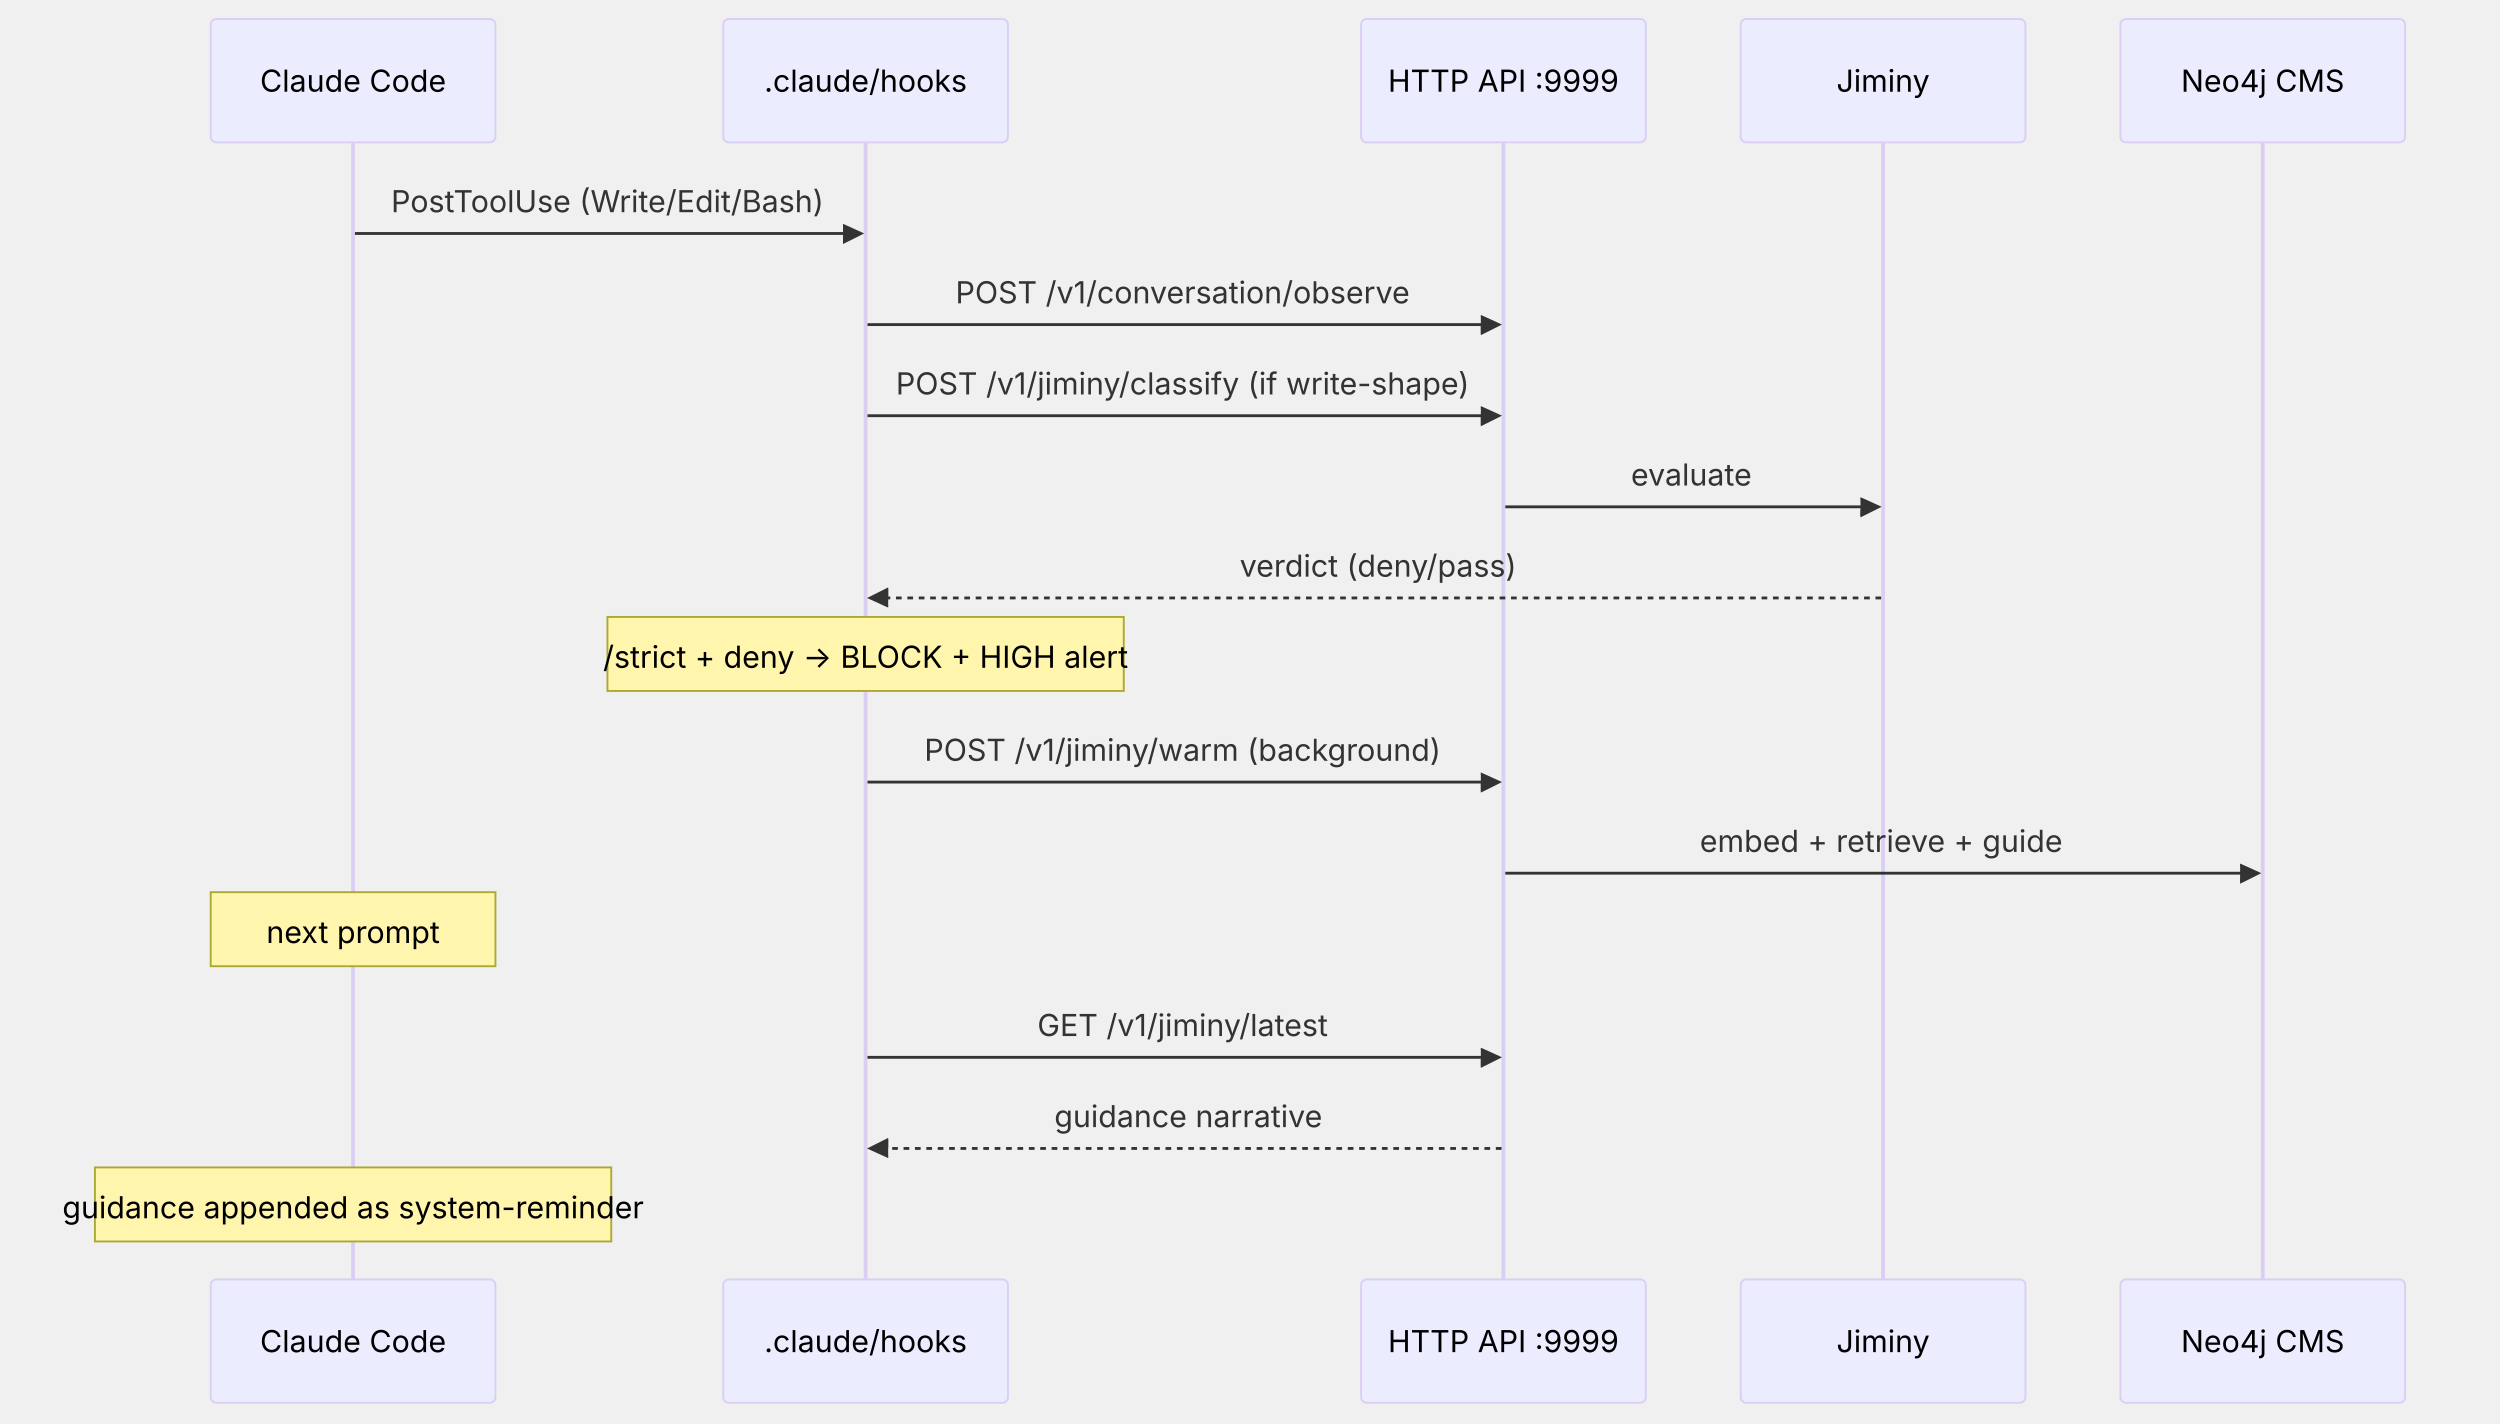
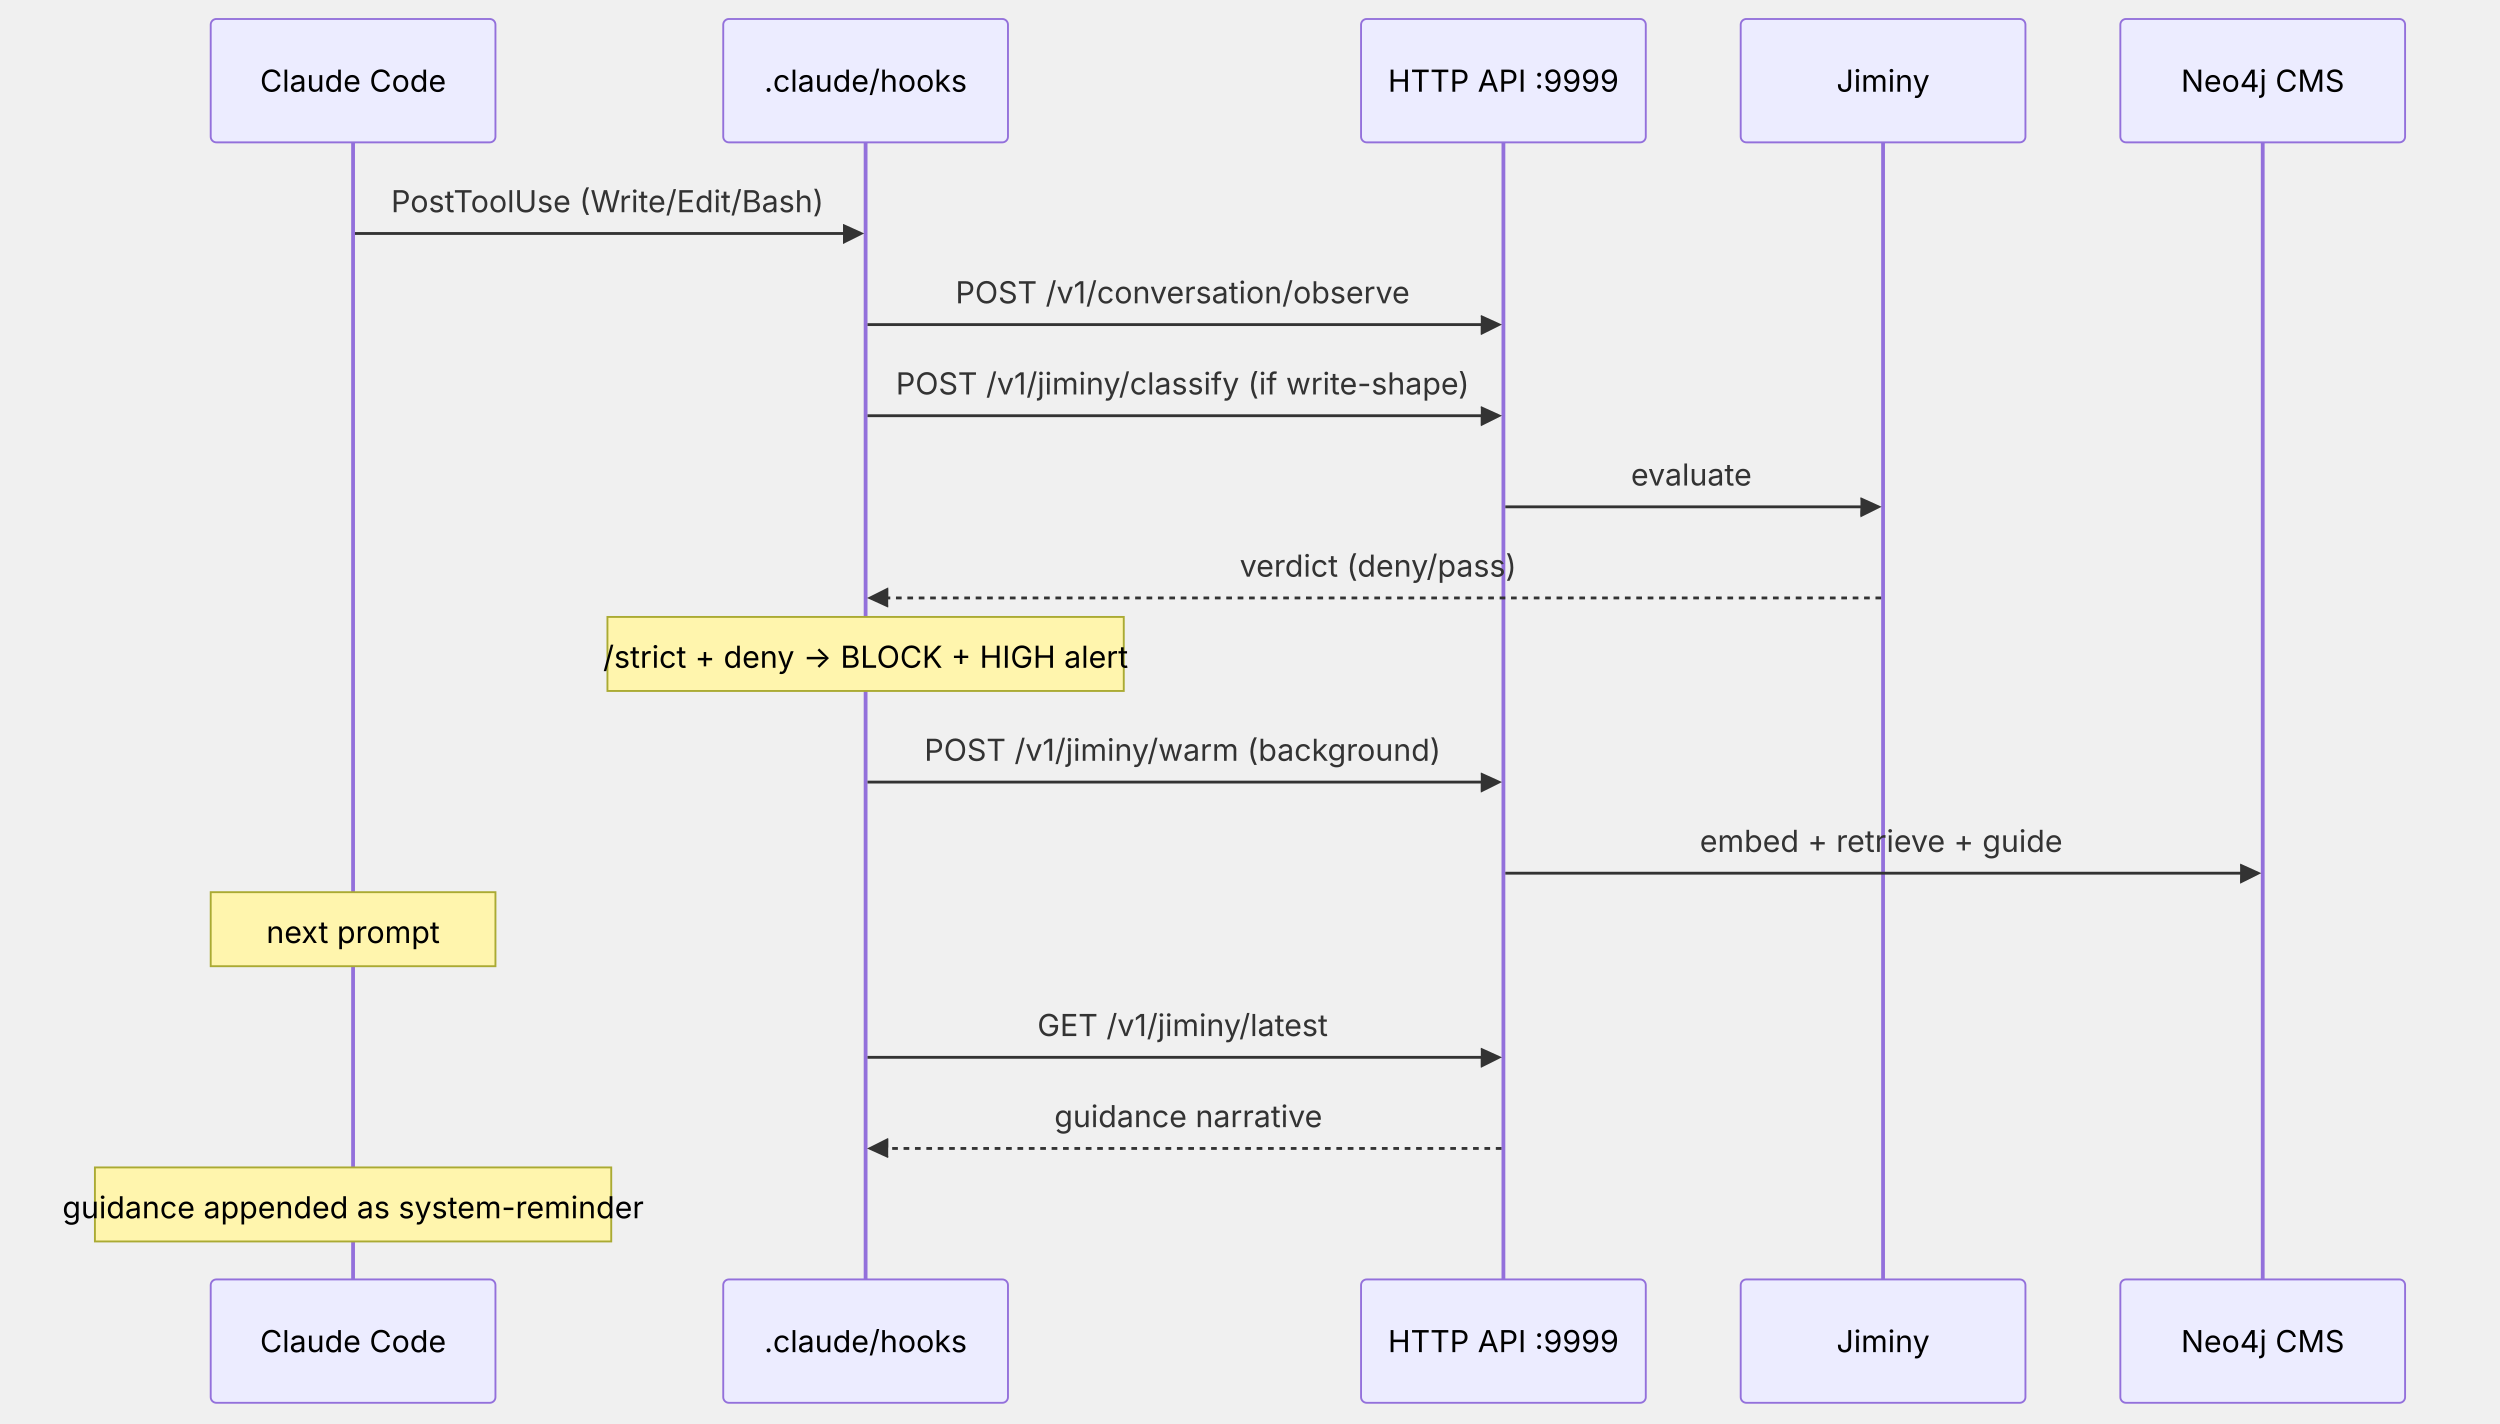
<svg xmlns="http://www.w3.org/2000/svg" id="mermaid-render-3" width="1317" height="750" viewBox="-111 -10 1317 750" role="graphics-document document" aria-roledescription="sequence">
  <g>
    <rect x="1006" y="664" fill="#eaeaea" stroke="#666" width="150" height="65" name="CMS" rx="3" ry="3" class="actor actor-bottom" />
    <text x="1081" y="696.5" dominant-baseline="central" alignment-baseline="central" class="actor actor-box" style="text-anchor: middle; font-size: 16px; font-weight: 400;">
      <tspan x="1081" dy="0">Neo4j CMS</tspan>
    </text>
  </g>
  <g>
    <rect x="806" y="664" fill="#eaeaea" stroke="#666" width="150" height="65" name="J" rx="3" ry="3" class="actor actor-bottom" />
    <text x="881" y="696.5" dominant-baseline="central" alignment-baseline="central" class="actor actor-box" style="text-anchor: middle; font-size: 16px; font-weight: 400;">
      <tspan x="881" dy="0">Jiminy</tspan>
    </text>
  </g>
  <g>
    <rect x="606" y="664" fill="#eaeaea" stroke="#666" width="150" height="65" name="API" rx="3" ry="3" class="actor actor-bottom" />
    <text x="681" y="696.5" dominant-baseline="central" alignment-baseline="central" class="actor actor-box" style="text-anchor: middle; font-size: 16px; font-weight: 400;">
      <tspan x="681" dy="0">HTTP API :9999</tspan>
    </text>
  </g>
  <g>
    <rect x="270" y="664" fill="#eaeaea" stroke="#666" width="150" height="65" name="Hook" rx="3" ry="3" class="actor actor-bottom" />
    <text x="345" y="696.5" dominant-baseline="central" alignment-baseline="central" class="actor actor-box" style="text-anchor: middle; font-size: 16px; font-weight: 400;">
      <tspan x="345" dy="0">.claude/hooks</tspan>
    </text>
  </g>
  <g>
    <rect x="0" y="664" fill="#eaeaea" stroke="#666" width="150" height="65" name="Agent" rx="3" ry="3" class="actor actor-bottom" />
    <text x="75" y="696.5" dominant-baseline="central" alignment-baseline="central" class="actor actor-box" style="text-anchor: middle; font-size: 16px; font-weight: 400;">
      <tspan x="75" dy="0">Claude Code</tspan>
    </text>
  </g>
  <g>
-     <line id="actor4" x1="1081" y1="65" x2="1081" y2="664" class="actor-line 200" stroke-width="0.5px" stroke="#999" name="CMS" />
-     <g id="root-4">
+     <line id="actor4" x1="1081" y1="65" x2="1081" y2="664" class="actor-line 200" stroke-width="0.5px" stroke="#999" name="CMS" data-et="life-line" data-id="CMS" />
+     <g id="root-4" data-et="participant" data-type="participant" data-id="CMS">
      <rect x="1006" y="0" fill="#eaeaea" stroke="#666" width="150" height="65" name="CMS" rx="3" ry="3" class="actor actor-top" />
      <text x="1081" y="32.5" dominant-baseline="central" alignment-baseline="central" class="actor actor-box" style="text-anchor: middle; font-size: 16px; font-weight: 400;">
        <tspan x="1081" dy="0">Neo4j CMS</tspan>
      </text>
    </g>
  </g>
  <g>
-     <line id="actor3" x1="881" y1="65" x2="881" y2="664" class="actor-line 200" stroke-width="0.5px" stroke="#999" name="J" />
-     <g id="root-3">
+     <line id="actor3" x1="881" y1="65" x2="881" y2="664" class="actor-line 200" stroke-width="0.5px" stroke="#999" name="J" data-et="life-line" data-id="J" />
+     <g id="root-3" data-et="participant" data-type="participant" data-id="J">
      <rect x="806" y="0" fill="#eaeaea" stroke="#666" width="150" height="65" name="J" rx="3" ry="3" class="actor actor-top" />
      <text x="881" y="32.5" dominant-baseline="central" alignment-baseline="central" class="actor actor-box" style="text-anchor: middle; font-size: 16px; font-weight: 400;">
        <tspan x="881" dy="0">Jiminy</tspan>
      </text>
    </g>
  </g>
  <g>
-     <line id="actor2" x1="681" y1="65" x2="681" y2="664" class="actor-line 200" stroke-width="0.5px" stroke="#999" name="API" />
-     <g id="root-2">
+     <line id="actor2" x1="681" y1="65" x2="681" y2="664" class="actor-line 200" stroke-width="0.5px" stroke="#999" name="API" data-et="life-line" data-id="API" />
+     <g id="root-2" data-et="participant" data-type="participant" data-id="API">
      <rect x="606" y="0" fill="#eaeaea" stroke="#666" width="150" height="65" name="API" rx="3" ry="3" class="actor actor-top" />
      <text x="681" y="32.5" dominant-baseline="central" alignment-baseline="central" class="actor actor-box" style="text-anchor: middle; font-size: 16px; font-weight: 400;">
        <tspan x="681" dy="0">HTTP API :9999</tspan>
      </text>
    </g>
  </g>
  <g>
-     <line id="actor1" x1="345" y1="65" x2="345" y2="664" class="actor-line 200" stroke-width="0.5px" stroke="#999" name="Hook" />
-     <g id="root-1">
+     <line id="actor1" x1="345" y1="65" x2="345" y2="664" class="actor-line 200" stroke-width="0.5px" stroke="#999" name="Hook" data-et="life-line" data-id="Hook" />
+     <g id="root-1" data-et="participant" data-type="participant" data-id="Hook">
      <rect x="270" y="0" fill="#eaeaea" stroke="#666" width="150" height="65" name="Hook" rx="3" ry="3" class="actor actor-top" />
      <text x="345" y="32.5" dominant-baseline="central" alignment-baseline="central" class="actor actor-box" style="text-anchor: middle; font-size: 16px; font-weight: 400;">
        <tspan x="345" dy="0">.claude/hooks</tspan>
      </text>
    </g>
  </g>
  <g>
-     <line id="actor0" x1="75" y1="65" x2="75" y2="664" class="actor-line 200" stroke-width="0.5px" stroke="#999" name="Agent" />
-     <g id="root-0">
+     <line id="actor0" x1="75" y1="65" x2="75" y2="664" class="actor-line 200" stroke-width="0.5px" stroke="#999" name="Agent" data-et="life-line" data-id="Agent" />
+     <g id="root-0" data-et="participant" data-type="participant" data-id="Agent">
      <rect x="0" y="0" fill="#eaeaea" stroke="#666" width="150" height="65" name="Agent" rx="3" ry="3" class="actor actor-top" />
      <text x="75" y="32.5" dominant-baseline="central" alignment-baseline="central" class="actor actor-box" style="text-anchor: middle; font-size: 16px; font-weight: 400;">
        <tspan x="75" dy="0">Claude Code</tspan>
      </text>
    </g>
  </g>
-   <style>#mermaid-render-3{font-family:-apple-system,"Inter","Segoe UI",Roboto,Helvetica,Arial,sans-serif;font-size:15px;fill:#333;}#mermaid-render-3 .error-icon{fill:#552222;}#mermaid-render-3 .error-text{fill:#552222;stroke:#552222;}#mermaid-render-3 .edge-thickness-normal{stroke-width:1px;}#mermaid-render-3 .edge-thickness-thick{stroke-width:3.5px;}#mermaid-render-3 .edge-pattern-solid{stroke-dasharray:0;}#mermaid-render-3 .edge-thickness-invisible{stroke-width:0;fill:none;}#mermaid-render-3 .edge-pattern-dashed{stroke-dasharray:3;}#mermaid-render-3 .edge-pattern-dotted{stroke-dasharray:2;}#mermaid-render-3 .marker{fill:#333333;stroke:#333333;}#mermaid-render-3 .marker.cross{stroke:#333333;}#mermaid-render-3 svg{font-family:-apple-system,"Inter","Segoe UI",Roboto,Helvetica,Arial,sans-serif;font-size:15px;}#mermaid-render-3 p{margin:0;}#mermaid-render-3 .actor{stroke:hsl(259.626, 59.777%, 87.902%);fill:#ECECFF;}#mermaid-render-3 text.actor&gt;tspan{fill:black;stroke:none;}#mermaid-render-3 .actor-line{stroke:hsl(259.626, 59.777%, 87.902%);}#mermaid-render-3 .messageLine0{stroke-width:1.5;stroke-dasharray:none;stroke:#333;}#mermaid-render-3 .messageLine1{stroke-width:1.5;stroke-dasharray:2,2;stroke:#333;}#mermaid-render-3 #arrowhead path{fill:#333;stroke:#333;}#mermaid-render-3 .sequenceNumber{fill:white;}#mermaid-render-3 #sequencenumber{fill:#333;}#mermaid-render-3 #crosshead path{fill:#333;stroke:#333;}#mermaid-render-3 .messageText{fill:#333;stroke:none;}#mermaid-render-3 .labelBox{stroke:hsl(259.626, 59.777%, 87.902%);fill:#ECECFF;}#mermaid-render-3 .labelText,#mermaid-render-3 .labelText&gt;tspan{fill:black;stroke:none;}#mermaid-render-3 .loopText,#mermaid-render-3 .loopText&gt;tspan{fill:black;stroke:none;}#mermaid-render-3 .loopLine{stroke-width:2px;stroke-dasharray:2,2;stroke:hsl(259.626, 59.777%, 87.902%);fill:hsl(259.626, 59.777%, 87.902%);}#mermaid-render-3 .note{stroke:#aaaa33;fill:#fff5ad;}#mermaid-render-3 .noteText,#mermaid-render-3 .noteText&gt;tspan{fill:black;stroke:none;}#mermaid-render-3 .activation0{fill:#f4f4f4;stroke:#666;}#mermaid-render-3 .activation1{fill:#f4f4f4;stroke:#666;}#mermaid-render-3 .activation2{fill:#f4f4f4;stroke:#666;}#mermaid-render-3 .actorPopupMenu{position:absolute;}#mermaid-render-3 .actorPopupMenuPanel{position:absolute;fill:#ECECFF;box-shadow:0px 8px 16px 0px rgba(0,0,0,0.2);filter:drop-shadow(3px 5px 2px rgb(0 0 0 / 0.4));}#mermaid-render-3 .actor-man line{stroke:hsl(259.626, 59.777%, 87.902%);fill:#ECECFF;}#mermaid-render-3 .actor-man circle,#mermaid-render-3 line{stroke:hsl(259.626, 59.777%, 87.902%);fill:#ECECFF;stroke-width:2px;}#mermaid-render-3 :root{--mermaid-font-family:"trebuchet ms",verdana,arial,sans-serif;}</style>
+   <style>#mermaid-render-3{font-family:-apple-system,"Inter","Segoe UI",Roboto,Helvetica,Arial,sans-serif;font-size:15px;fill:#333;}@keyframes edge-animation-frame{from{stroke-dashoffset:0;}}@keyframes dash{to{stroke-dashoffset:0;}}#mermaid-render-3 .edge-animation-slow{stroke-dasharray:9,5!important;stroke-dashoffset:900;animation:dash 50s linear infinite;stroke-linecap:round;}#mermaid-render-3 .edge-animation-fast{stroke-dasharray:9,5!important;stroke-dashoffset:900;animation:dash 20s linear infinite;stroke-linecap:round;}#mermaid-render-3 .error-icon{fill:#552222;}#mermaid-render-3 .error-text{fill:#552222;stroke:#552222;}#mermaid-render-3 .edge-thickness-normal{stroke-width:1px;}#mermaid-render-3 .edge-thickness-thick{stroke-width:3.5px;}#mermaid-render-3 .edge-pattern-solid{stroke-dasharray:0;}#mermaid-render-3 .edge-thickness-invisible{stroke-width:0;fill:none;}#mermaid-render-3 .edge-pattern-dashed{stroke-dasharray:3;}#mermaid-render-3 .edge-pattern-dotted{stroke-dasharray:2;}#mermaid-render-3 .marker{fill:#333333;stroke:#333333;}#mermaid-render-3 .marker.cross{stroke:#333333;}#mermaid-render-3 svg{font-family:-apple-system,"Inter","Segoe UI",Roboto,Helvetica,Arial,sans-serif;font-size:15px;}#mermaid-render-3 p{margin:0;}#mermaid-render-3 .actor{stroke:#9370DB;fill:#ECECFF;stroke-width:1;}#mermaid-render-3 rect.actor.outer-path[data-look="neo"]{filter:drop-shadow(1px 2px 2px rgba(185, 185, 185, 1));}#mermaid-render-3 rect.note[data-look="neo"]{stroke:#aaaa33;fill:#fff5ad;filter:drop-shadow(1px 2px 2px rgba(185, 185, 185, 1));}#mermaid-render-3 text.actor&gt;tspan{fill:black;stroke:none;}#mermaid-render-3 .actor-line{stroke:#9370DB;}#mermaid-render-3 .innerArc{stroke-width:1.5;stroke-dasharray:none;}#mermaid-render-3 .messageLine0{stroke-width:1.5;stroke-dasharray:none;stroke:#333;}#mermaid-render-3 .messageLine1{stroke-width:1.5;stroke-dasharray:2,2;stroke:#333;}#mermaid-render-3 [id$="-arrowhead"] path{fill:#333;stroke:#333;}#mermaid-render-3 .sequenceNumber{fill:white;}#mermaid-render-3 [id$="-sequencenumber"]{fill:#333;}#mermaid-render-3 [id$="-crosshead"] path{fill:#333;stroke:#333;}#mermaid-render-3 .messageText{fill:#333;stroke:none;}#mermaid-render-3 .labelBox{stroke:#9370DB;fill:#ECECFF;filter:none;}#mermaid-render-3 .labelText,#mermaid-render-3 .labelText&gt;tspan{fill:black;stroke:none;}#mermaid-render-3 .loopText,#mermaid-render-3 .loopText&gt;tspan{fill:black;stroke:none;}#mermaid-render-3 .sectionTitle,#mermaid-render-3 .sectionTitle&gt;tspan{fill:black;stroke:none;}#mermaid-render-3 .loopLine{stroke-width:2px;stroke-dasharray:2,2;stroke:#9370DB;fill:#9370DB;}#mermaid-render-3 .note{stroke:#aaaa33;fill:#fff5ad;}#mermaid-render-3 .noteText,#mermaid-render-3 .noteText&gt;tspan{fill:black;stroke:none;font-weight:normal;}#mermaid-render-3 .activation0{fill:#f4f4f4;stroke:#666;}#mermaid-render-3 .activation1{fill:#f4f4f4;stroke:#666;}#mermaid-render-3 .activation2{fill:#f4f4f4;stroke:#666;}#mermaid-render-3 .actorPopupMenu{position:absolute;}#mermaid-render-3 .actorPopupMenuPanel{position:absolute;fill:#ECECFF;box-shadow:0px 8px 16px 0px rgba(0,0,0,0.2);filter:drop-shadow(3px 5px 2px rgb(0 0 0 / 0.4));}#mermaid-render-3 .actor-man circle,#mermaid-render-3 line{fill:#ECECFF;stroke-width:2px;}#mermaid-render-3 g rect.rect{filter:drop-shadow(1px 2px 2px rgba(185, 185, 185, 1));stroke:#9370DB;}#mermaid-render-3 .node .neo-node{stroke:#9370DB;}#mermaid-render-3 [data-look="neo"].node rect,#mermaid-render-3 [data-look="neo"].cluster rect,#mermaid-render-3 [data-look="neo"].node polygon{stroke:#9370DB;filter:drop-shadow(1px 2px 2px rgba(185, 185, 185, 1));}#mermaid-render-3 [data-look="neo"].swimlane.cluster rect{filter:none;}#mermaid-render-3 [data-look="neo"].node path{stroke:#9370DB;stroke-width:1px;}#mermaid-render-3 [data-look="neo"].node .outer-path{filter:drop-shadow(1px 2px 2px rgba(185, 185, 185, 1));}#mermaid-render-3 [data-look="neo"].node .neo-line path{stroke:#9370DB;filter:none;}#mermaid-render-3 [data-look="neo"].node circle{stroke:#9370DB;filter:drop-shadow(1px 2px 2px rgba(185, 185, 185, 1));}#mermaid-render-3 [data-look="neo"].node circle .state-start{fill:#000000;}#mermaid-render-3 [data-look="neo"].icon-shape .icon{fill:#9370DB;filter:drop-shadow(1px 2px 2px rgba(185, 185, 185, 1));}#mermaid-render-3 [data-look="neo"].icon-shape .icon-neo path{stroke:#9370DB;filter:drop-shadow(1px 2px 2px rgba(185, 185, 185, 1));}#mermaid-render-3 :root{--mermaid-font-family:"trebuchet ms",verdana,arial,sans-serif;}</style>
  <g />
  <defs>
-     <symbol id="computer" width="24" height="24">
+     <symbol id="mermaid-render-3-computer" width="24" height="24">
      <path transform="scale(.5)" d="M2 2v13h20v-13h-20zm18 11h-16v-9h16v9zm-10.228 6l.466-1h3.524l.467 1h-4.457zm14.228 3h-24l2-6h2.104l-1.33 4h18.45l-1.297-4h2.073l2 6zm-5-10h-14v-7h14v7z" />
    </symbol>
  </defs>
  <defs>
-     <symbol id="database" fill-rule="evenodd" clip-rule="evenodd">
+     <symbol id="mermaid-render-3-database" fill-rule="evenodd" clip-rule="evenodd">
      <path transform="scale(.5)" d="M12.258.001l.256.004.255.005.253.008.251.01.249.012.247.015.246.016.242.019.241.02.239.023.236.024.233.027.231.028.229.031.225.032.223.034.22.036.217.038.214.04.211.041.208.043.205.045.201.046.198.048.194.05.191.051.187.053.183.054.18.056.175.057.172.059.168.06.163.061.16.063.155.064.15.066.074.033.073.033.071.034.07.034.069.035.068.035.067.035.066.035.064.036.064.036.062.036.06.036.06.037.058.037.058.037.055.038.055.038.053.038.052.038.051.039.05.039.048.039.047.039.045.04.044.04.043.04.041.04.04.041.039.041.037.041.036.041.034.041.033.042.032.042.03.042.029.042.027.042.026.043.024.043.023.043.021.043.02.043.018.044.017.043.015.044.013.044.012.044.011.045.009.044.007.045.006.045.004.045.002.045.001.045v17l-.001.045-.002.045-.004.045-.006.045-.007.045-.009.044-.011.045-.012.044-.013.044-.015.044-.017.043-.018.044-.02.043-.021.043-.023.043-.024.043-.026.043-.027.042-.029.042-.03.042-.032.042-.033.042-.034.041-.036.041-.037.041-.039.041-.04.041-.041.04-.043.04-.044.04-.045.04-.047.039-.048.039-.05.039-.051.039-.052.038-.053.038-.055.038-.055.038-.058.037-.058.037-.06.037-.06.036-.062.036-.064.036-.064.036-.066.035-.067.035-.068.035-.069.035-.07.034-.071.034-.073.033-.074.033-.15.066-.155.064-.16.063-.163.061-.168.06-.172.059-.175.057-.18.056-.183.054-.187.053-.191.051-.194.05-.198.048-.201.046-.205.045-.208.043-.211.041-.214.04-.217.038-.22.036-.223.034-.225.032-.229.031-.231.028-.233.027-.236.024-.239.023-.241.02-.242.019-.246.016-.247.015-.249.012-.251.01-.253.008-.255.005-.256.004-.258.001-.258-.001-.256-.004-.255-.005-.253-.008-.251-.01-.249-.012-.247-.015-.245-.016-.243-.019-.241-.02-.238-.023-.236-.024-.234-.027-.231-.028-.228-.031-.226-.032-.223-.034-.22-.036-.217-.038-.214-.04-.211-.041-.208-.043-.204-.045-.201-.046-.198-.048-.195-.05-.19-.051-.187-.053-.184-.054-.179-.056-.176-.057-.172-.059-.167-.06-.164-.061-.159-.063-.155-.064-.151-.066-.074-.033-.072-.033-.072-.034-.07-.034-.069-.035-.068-.035-.067-.035-.066-.035-.064-.036-.063-.036-.062-.036-.061-.036-.06-.037-.058-.037-.057-.037-.056-.038-.055-.038-.053-.038-.052-.038-.051-.039-.049-.039-.049-.039-.046-.039-.046-.04-.044-.04-.043-.04-.041-.04-.04-.041-.039-.041-.037-.041-.036-.041-.034-.041-.033-.042-.032-.042-.03-.042-.029-.042-.027-.042-.026-.043-.024-.043-.023-.043-.021-.043-.02-.043-.018-.044-.017-.043-.015-.044-.013-.044-.012-.044-.011-.045-.009-.044-.007-.045-.006-.045-.004-.045-.002-.045-.001-.045v-17l.001-.045.002-.045.004-.045.006-.045.007-.045.009-.044.011-.045.012-.044.013-.044.015-.044.017-.043.018-.044.02-.043.021-.043.023-.043.024-.043.026-.043.027-.042.029-.042.03-.042.032-.042.033-.042.034-.041.036-.041.037-.041.039-.041.04-.041.041-.04.043-.04.044-.04.046-.04.046-.039.049-.039.049-.039.051-.039.052-.038.053-.038.055-.038.056-.038.057-.037.058-.037.06-.037.061-.036.062-.036.063-.036.064-.036.066-.035.067-.035.068-.035.069-.035.07-.034.072-.034.072-.033.074-.033.151-.066.155-.064.159-.063.164-.061.167-.06.172-.059.176-.057.179-.056.184-.054.187-.053.19-.051.195-.05.198-.048.201-.046.204-.045.208-.043.211-.041.214-.04.217-.038.22-.036.223-.034.226-.032.228-.031.231-.028.234-.027.236-.024.238-.023.241-.02.243-.019.245-.016.247-.015.249-.012.251-.01.253-.008.255-.005.256-.004.258-.001.258.001zm-9.258 20.499v.01l.001.021.003.021.004.022.005.021.006.022.007.022.009.023.01.022.011.023.012.023.013.023.015.023.016.024.017.023.018.024.019.024.021.024.022.025.023.024.024.025.052.049.056.05.061.051.066.051.07.051.075.051.079.052.084.052.088.052.092.052.097.052.102.051.105.052.11.052.114.051.119.051.123.051.127.05.131.05.135.05.139.048.144.049.147.047.152.047.155.047.16.045.163.045.167.043.171.043.176.041.178.041.183.039.187.039.19.037.194.035.197.035.202.033.204.031.209.03.212.029.216.027.219.025.222.024.226.021.23.02.233.018.236.016.24.015.243.012.246.01.249.008.253.005.256.004.259.001.26-.001.257-.004.254-.005.25-.008.247-.011.244-.012.241-.014.237-.016.233-.018.231-.021.226-.021.224-.024.22-.026.216-.027.212-.028.21-.031.205-.031.202-.034.198-.034.194-.036.191-.037.187-.039.183-.04.179-.04.175-.042.172-.043.168-.044.163-.045.16-.046.155-.046.152-.047.148-.048.143-.049.139-.049.136-.05.131-.05.126-.05.123-.051.118-.052.114-.051.11-.052.106-.052.101-.052.096-.052.092-.052.088-.053.083-.051.079-.052.074-.052.07-.051.065-.051.06-.051.056-.05.051-.05.023-.024.023-.025.021-.024.02-.024.019-.024.018-.024.017-.024.015-.023.014-.024.013-.023.012-.023.01-.023.01-.022.008-.022.006-.022.006-.022.004-.022.004-.021.001-.021.001-.021v-4.127l-.077.055-.08.053-.083.054-.085.053-.087.052-.09.052-.093.051-.095.05-.097.05-.1.049-.102.049-.105.048-.106.047-.109.047-.111.046-.114.045-.115.045-.118.044-.12.043-.122.042-.124.042-.126.041-.128.04-.13.04-.132.038-.134.038-.135.037-.138.037-.139.035-.142.035-.143.034-.144.033-.147.032-.148.031-.15.03-.151.03-.153.029-.154.027-.156.027-.158.026-.159.025-.161.024-.162.023-.163.022-.165.021-.166.02-.167.019-.169.018-.169.017-.171.016-.173.015-.173.014-.175.013-.175.012-.177.011-.178.01-.179.008-.179.008-.181.006-.182.005-.182.004-.184.003-.184.002h-.37l-.184-.002-.184-.003-.182-.004-.182-.005-.181-.006-.179-.008-.179-.008-.178-.01-.176-.011-.176-.012-.175-.013-.173-.014-.172-.015-.171-.016-.17-.017-.169-.018-.167-.019-.166-.02-.165-.021-.163-.022-.162-.023-.161-.024-.159-.025-.157-.026-.156-.027-.155-.027-.153-.029-.151-.03-.15-.03-.148-.031-.146-.032-.145-.033-.143-.034-.141-.035-.14-.035-.137-.037-.136-.037-.134-.038-.132-.038-.13-.04-.128-.04-.126-.041-.124-.042-.122-.042-.12-.044-.117-.043-.116-.045-.113-.045-.112-.046-.109-.047-.106-.047-.105-.048-.102-.049-.1-.049-.097-.05-.095-.05-.093-.052-.09-.051-.087-.052-.085-.053-.083-.054-.08-.054-.077-.054v4.127zm0-5.654v.011l.001.021.003.021.004.021.005.022.006.022.007.022.009.022.01.022.011.023.012.023.013.023.015.024.016.023.017.024.018.024.019.024.021.024.022.024.023.025.024.024.052.05.056.05.061.05.066.051.07.051.075.052.079.051.084.052.088.052.092.052.097.052.102.052.105.052.11.051.114.051.119.052.123.05.127.051.131.05.135.049.139.049.144.048.147.048.152.047.155.046.16.045.163.045.167.044.171.042.176.042.178.04.183.04.187.038.19.037.194.036.197.034.202.033.204.032.209.03.212.028.216.027.219.025.222.024.226.022.23.02.233.018.236.016.24.014.243.012.246.01.249.008.253.006.256.003.259.001.26-.001.257-.003.254-.006.25-.008.247-.01.244-.012.241-.015.237-.016.233-.018.231-.02.226-.022.224-.024.22-.025.216-.027.212-.029.21-.03.205-.032.202-.033.198-.035.194-.036.191-.037.187-.039.183-.039.179-.041.175-.042.172-.043.168-.044.163-.045.16-.045.155-.047.152-.047.148-.048.143-.048.139-.05.136-.049.131-.05.126-.051.123-.051.118-.051.114-.052.11-.052.106-.052.101-.052.096-.052.092-.052.088-.052.083-.052.079-.052.074-.051.07-.052.065-.051.06-.05.056-.051.051-.049.023-.025.023-.024.021-.025.02-.024.019-.024.018-.024.017-.024.015-.023.014-.023.013-.024.012-.022.01-.023.01-.023.008-.022.006-.022.006-.022.004-.021.004-.022.001-.021.001-.021v-4.139l-.077.054-.08.054-.083.054-.085.052-.087.053-.09.051-.093.051-.095.051-.097.05-.1.049-.102.049-.105.048-.106.047-.109.047-.111.046-.114.045-.115.044-.118.044-.12.044-.122.042-.124.042-.126.041-.128.04-.13.039-.132.039-.134.038-.135.037-.138.036-.139.036-.142.035-.143.033-.144.033-.147.033-.148.031-.15.03-.151.03-.153.028-.154.028-.156.027-.158.026-.159.025-.161.024-.162.023-.163.022-.165.021-.166.02-.167.019-.169.018-.169.017-.171.016-.173.015-.173.014-.175.013-.175.012-.177.011-.178.009-.179.009-.179.007-.181.007-.182.005-.182.004-.184.003-.184.002h-.37l-.184-.002-.184-.003-.182-.004-.182-.005-.181-.007-.179-.007-.179-.009-.178-.009-.176-.011-.176-.012-.175-.013-.173-.014-.172-.015-.171-.016-.17-.017-.169-.018-.167-.019-.166-.02-.165-.021-.163-.022-.162-.023-.161-.024-.159-.025-.157-.026-.156-.027-.155-.028-.153-.028-.151-.03-.15-.03-.148-.031-.146-.033-.145-.033-.143-.033-.141-.035-.14-.036-.137-.036-.136-.037-.134-.038-.132-.039-.13-.039-.128-.04-.126-.041-.124-.042-.122-.043-.12-.043-.117-.044-.116-.044-.113-.046-.112-.046-.109-.046-.106-.047-.105-.048-.102-.049-.1-.049-.097-.05-.095-.051-.093-.051-.09-.051-.087-.053-.085-.052-.083-.054-.08-.054-.077-.054v4.139zm0-5.666v.011l.001.02.003.022.004.021.005.022.006.021.007.022.009.023.01.022.011.023.012.023.013.023.015.023.016.024.017.024.018.023.019.024.021.025.022.024.023.024.024.025.052.05.056.05.061.05.066.051.07.051.075.052.079.051.084.052.088.052.092.052.097.052.102.052.105.051.11.052.114.051.119.051.123.051.127.05.131.05.135.05.139.049.144.048.147.048.152.047.155.046.16.045.163.045.167.043.171.043.176.042.178.04.183.04.187.038.19.037.194.036.197.034.202.033.204.032.209.03.212.028.216.027.219.025.222.024.226.021.23.02.233.018.236.017.24.014.243.012.246.01.249.008.253.006.256.003.259.001.26-.001.257-.003.254-.006.25-.008.247-.01.244-.013.241-.014.237-.016.233-.018.231-.02.226-.022.224-.024.22-.025.216-.027.212-.029.21-.03.205-.032.202-.033.198-.035.194-.036.191-.037.187-.039.183-.039.179-.041.175-.042.172-.043.168-.044.163-.045.16-.045.155-.047.152-.047.148-.048.143-.049.139-.049.136-.049.131-.051.126-.05.123-.051.118-.052.114-.051.11-.052.106-.052.101-.052.096-.052.092-.052.088-.052.083-.052.079-.052.074-.052.07-.051.065-.051.06-.051.056-.05.051-.049.023-.025.023-.025.021-.024.02-.024.019-.024.018-.024.017-.024.015-.023.014-.024.013-.023.012-.023.01-.022.01-.023.008-.022.006-.022.006-.022.004-.022.004-.021.001-.021.001-.021v-4.153l-.077.054-.08.054-.083.053-.085.053-.087.053-.09.051-.093.051-.095.051-.097.05-.1.049-.102.048-.105.048-.106.048-.109.046-.111.046-.114.046-.115.044-.118.044-.12.043-.122.043-.124.042-.126.041-.128.04-.13.039-.132.039-.134.038-.135.037-.138.036-.139.036-.142.034-.143.034-.144.033-.147.032-.148.032-.15.03-.151.03-.153.028-.154.028-.156.027-.158.026-.159.024-.161.024-.162.023-.163.023-.165.021-.166.02-.167.019-.169.018-.169.017-.171.016-.173.015-.173.014-.175.013-.175.012-.177.01-.178.01-.179.009-.179.007-.181.006-.182.006-.182.004-.184.003-.184.001-.185.001-.185-.001-.184-.001-.184-.003-.182-.004-.182-.006-.181-.006-.179-.007-.179-.009-.178-.01-.176-.01-.176-.012-.175-.013-.173-.014-.172-.015-.171-.016-.17-.017-.169-.018-.167-.019-.166-.02-.165-.021-.163-.023-.162-.023-.161-.024-.159-.024-.157-.026-.156-.027-.155-.028-.153-.028-.151-.03-.15-.03-.148-.032-.146-.032-.145-.033-.143-.034-.141-.034-.14-.036-.137-.036-.136-.037-.134-.038-.132-.039-.13-.039-.128-.041-.126-.041-.124-.041-.122-.043-.12-.043-.117-.044-.116-.044-.113-.046-.112-.046-.109-.046-.106-.048-.105-.048-.102-.048-.1-.05-.097-.049-.095-.051-.093-.051-.09-.052-.087-.052-.085-.053-.083-.053-.08-.054-.077-.054v4.153zm8.74-8.179l-.257.004-.254.005-.25.008-.247.011-.244.012-.241.014-.237.016-.233.018-.231.021-.226.022-.224.023-.22.026-.216.027-.212.028-.21.031-.205.032-.202.033-.198.034-.194.036-.191.038-.187.038-.183.04-.179.041-.175.042-.172.043-.168.043-.163.045-.16.046-.155.046-.152.048-.148.048-.143.048-.139.049-.136.05-.131.05-.126.051-.123.051-.118.051-.114.052-.11.052-.106.052-.101.052-.096.052-.092.052-.088.052-.083.052-.079.052-.074.051-.07.052-.065.051-.06.05-.056.05-.051.05-.023.025-.023.024-.021.024-.02.025-.019.024-.018.024-.017.023-.015.024-.014.023-.013.023-.012.023-.01.023-.01.022-.008.022-.006.023-.006.021-.004.022-.004.021-.001.021-.001.021.001.021.001.021.004.021.004.022.006.021.006.023.008.022.01.022.01.023.012.023.013.023.014.023.015.024.017.023.018.024.019.024.02.025.021.024.023.024.023.025.051.05.056.05.06.05.065.051.07.052.074.051.079.052.083.052.088.052.092.052.096.052.101.052.106.052.11.052.114.052.118.051.123.051.126.051.131.05.136.05.139.049.143.048.148.048.152.048.155.046.16.046.163.045.168.043.172.043.175.042.179.041.183.04.187.038.191.038.194.036.198.034.202.033.205.032.21.031.212.028.216.027.22.026.224.023.226.022.231.021.233.018.237.016.241.014.244.012.247.011.25.008.254.005.257.004.26.001.26-.001.257-.004.254-.005.25-.008.247-.011.244-.012.241-.014.237-.016.233-.018.231-.021.226-.022.224-.023.22-.026.216-.027.212-.028.21-.031.205-.032.202-.033.198-.034.194-.036.191-.038.187-.038.183-.04.179-.041.175-.042.172-.043.168-.043.163-.045.16-.046.155-.046.152-.048.148-.048.143-.048.139-.049.136-.05.131-.05.126-.051.123-.051.118-.051.114-.052.11-.052.106-.052.101-.052.096-.052.092-.052.088-.052.083-.052.079-.052.074-.051.07-.052.065-.051.06-.05.056-.05.051-.05.023-.025.023-.024.021-.024.02-.025.019-.024.018-.024.017-.023.015-.024.014-.023.013-.023.012-.023.01-.023.01-.022.008-.022.006-.023.006-.021.004-.022.004-.021.001-.021.001-.021-.001-.021-.001-.021-.004-.021-.004-.022-.006-.021-.006-.023-.008-.022-.01-.022-.01-.023-.012-.023-.013-.023-.014-.023-.015-.024-.017-.023-.018-.024-.019-.024-.02-.025-.021-.024-.023-.024-.023-.025-.051-.05-.056-.05-.06-.05-.065-.051-.07-.052-.074-.051-.079-.052-.083-.052-.088-.052-.092-.052-.096-.052-.101-.052-.106-.052-.11-.052-.114-.052-.118-.051-.123-.051-.126-.051-.131-.05-.136-.05-.139-.049-.143-.048-.148-.048-.152-.048-.155-.046-.16-.046-.163-.045-.168-.043-.172-.043-.175-.042-.179-.041-.183-.04-.187-.038-.191-.038-.194-.036-.198-.034-.202-.033-.205-.032-.21-.031-.212-.028-.216-.027-.22-.026-.224-.023-.226-.022-.231-.021-.233-.018-.237-.016-.241-.014-.244-.012-.247-.011-.25-.008-.254-.005-.257-.004-.26-.001-.26.001z" />
    </symbol>
  </defs>
  <defs>
-     <symbol id="clock" width="24" height="24">
+     <symbol id="mermaid-render-3-clock" width="24" height="24">
      <path transform="scale(.5)" d="M12 2c5.514 0 10 4.486 10 10s-4.486 10-10 10-10-4.486-10-10 4.486-10 10-10zm0-2c-6.627 0-12 5.373-12 12s5.373 12 12 12 12-5.373 12-12-5.373-12-12-12zm5.848 12.459c.202.038.202.333.001.372-1.907.361-6.045 1.111-6.547 1.111-.719 0-1.301-.582-1.301-1.301 0-.512.77-5.447 1.125-7.445.034-.192.312-.181.343.014l.985 6.238 5.394 1.011z" />
    </symbol>
  </defs>
  <defs>
-     <marker id="arrowhead" refX="7.9" refY="5" markerUnits="userSpaceOnUse" markerWidth="12" markerHeight="12" orient="auto-start-reverse">
+     <marker id="mermaid-render-3-arrowhead" refX="7.9" refY="5" markerUnits="userSpaceOnUse" markerWidth="12" markerHeight="12" orient="auto-start-reverse">
      <path d="M -1 0 L 10 5 L 0 10 z" />
    </marker>
  </defs>
  <defs>
-     <marker id="crosshead" markerWidth="15" markerHeight="8" orient="auto" refX="4" refY="4.5">
+     <marker id="mermaid-render-3-crosshead" markerWidth="15" markerHeight="8" orient="auto" refX="4" refY="4.5">
      <path fill="none" stroke="#000000" stroke-width="1pt" d="M 1,2 L 6,7 M 6,2 L 1,7" style="stroke-dasharray: 0, 0;" />
    </marker>
  </defs>
  <defs>
-     <marker id="filled-head" refX="15.5" refY="7" markerWidth="20" markerHeight="28" orient="auto">
+     <marker id="mermaid-render-3-filled-head" refX="15.5" refY="7" markerWidth="20" markerHeight="28" orient="auto">
      <path d="M 18,7 L9,13 L14,7 L9,1 Z" />
    </marker>
  </defs>
  <defs>
-     <marker id="sequencenumber" refX="15" refY="15" markerWidth="60" markerHeight="40" orient="auto">
+     <marker id="mermaid-render-3-sequencenumber" refX="15" refY="15" markerWidth="60" markerHeight="40" orient="auto">
      <circle cx="15" cy="15" r="6" />
    </marker>
  </defs>
-   <g>
+   <defs>
+     <marker id="mermaid-render-3-solidTopArrowHead" refX="7.9" refY="7.25" markerUnits="userSpaceOnUse" markerWidth="12" markerHeight="12" orient="auto-start-reverse">
+       <path d="M 0 0 L 10 8 L 0 8 z" />
+     </marker>
+   </defs>
+   <defs>
+     <marker id="mermaid-render-3-solidBottomArrowHead" refX="7.9" refY="0.75" markerUnits="userSpaceOnUse" markerWidth="12" markerHeight="12" orient="auto-start-reverse">
+       <path d="M 0 0 L 10 0 L 0 8 z" />
+     </marker>
+   </defs>
+   <defs>
+     <marker id="mermaid-render-3-stickTopArrowHead" refX="7.5" refY="7" markerUnits="userSpaceOnUse" markerWidth="12" markerHeight="12" orient="auto-start-reverse">
+       <path d="M 0 0 L 7 7" stroke="black" stroke-width="1.5" fill="none" />
+     </marker>
+   </defs>
+   <defs>
+     <marker id="mermaid-render-3-stickBottomArrowHead" refX="7.5" refY="0" markerUnits="userSpaceOnUse" markerWidth="12" markerHeight="12" orient="auto-start-reverse">
+       <path d="M 0 7 L 7 0" stroke="black" stroke-width="1.5" fill="none" />
+     </marker>
+   </defs>
+   <g data-et="note" data-id="i5">
    <rect x="209" y="315" fill="#EDF2AE" stroke="#666" width="272" height="39" class="note" />
    <text x="345" y="320" text-anchor="middle" dominant-baseline="middle" alignment-baseline="middle" class="noteText" dy="1em" style="font-size: 16px; font-weight: 400;">
      <tspan x="345">/strict + deny → BLOCK + HIGH alert</tspan>
    </text>
  </g>
-   <g>
+   <g data-et="note" data-id="i8">
    <rect x="0" y="460" fill="#EDF2AE" stroke="#666" width="150" height="39" class="note" />
    <text x="75" y="465" text-anchor="middle" dominant-baseline="middle" alignment-baseline="middle" class="noteText" dy="1em" style="font-size: 16px; font-weight: 400;">
      <tspan x="75">next prompt</tspan>
    </text>
  </g>
-   <g>
+   <g data-et="note" data-id="i11">
    <rect x="-61" y="605" fill="#EDF2AE" stroke="#666" width="272" height="39" class="note" />
    <text x="75" y="610" text-anchor="middle" dominant-baseline="middle" alignment-baseline="middle" class="noteText" dy="1em" style="font-size: 16px; font-weight: 400;">
      <tspan x="75">guidance appended as system-reminder</tspan>
    </text>
  </g>
  <text x="209" y="80" text-anchor="middle" dominant-baseline="middle" alignment-baseline="middle" class="messageText" dy="1em" style="font-size: 16px; font-weight: 400;">PostToolUse (Write/Edit/Bash)</text>
-   <line x1="76" y1="113" x2="341" y2="113" class="messageLine0" stroke-width="2" stroke="none" marker-end="url(#arrowhead)" style="fill: none;" />
+   <line x1="76" y1="113" x2="341" y2="113" class="messageLine0" data-et="message" data-id="i0" data-from="Agent" data-to="Hook" stroke-width="2" stroke="none" marker-end="url(#mermaid-render-3-arrowhead)" style="fill: none;" />
  <text x="512" y="128" text-anchor="middle" dominant-baseline="middle" alignment-baseline="middle" class="messageText" dy="1em" style="font-size: 16px; font-weight: 400;">POST /v1/conversation/observe</text>
-   <line x1="346" y1="161" x2="677" y2="161" class="messageLine0" stroke-width="2" stroke="none" marker-end="url(#arrowhead)" style="fill: none;" />
+   <line x1="346" y1="161" x2="677" y2="161" class="messageLine0" data-et="message" data-id="i1" data-from="Hook" data-to="API" stroke-width="2" stroke="none" marker-end="url(#mermaid-render-3-arrowhead)" style="fill: none;" />
  <text x="512" y="176" text-anchor="middle" dominant-baseline="middle" alignment-baseline="middle" class="messageText" dy="1em" style="font-size: 16px; font-weight: 400;">POST /v1/jiminy/classify (if write-shape)</text>
-   <line x1="346" y1="209" x2="677" y2="209" class="messageLine0" stroke-width="2" stroke="none" marker-end="url(#arrowhead)" style="fill: none;" />
+   <line x1="346" y1="209" x2="677" y2="209" class="messageLine0" data-et="message" data-id="i2" data-from="Hook" data-to="API" stroke-width="2" stroke="none" marker-end="url(#mermaid-render-3-arrowhead)" style="fill: none;" />
  <text x="780" y="224" text-anchor="middle" dominant-baseline="middle" alignment-baseline="middle" class="messageText" dy="1em" style="font-size: 16px; font-weight: 400;">evaluate</text>
-   <line x1="682" y1="257" x2="877" y2="257" class="messageLine0" stroke-width="2" stroke="none" marker-end="url(#arrowhead)" style="fill: none;" />
+   <line x1="682" y1="257" x2="877" y2="257" class="messageLine0" data-et="message" data-id="i3" data-from="API" data-to="J" stroke-width="2" stroke="none" marker-end="url(#mermaid-render-3-arrowhead)" style="fill: none;" />
  <text x="615" y="272" text-anchor="middle" dominant-baseline="middle" alignment-baseline="middle" class="messageText" dy="1em" style="font-size: 16px; font-weight: 400;">verdict (deny/pass)</text>
-   <line x1="880" y1="305" x2="349" y2="305" class="messageLine1" stroke-width="2" stroke="none" marker-end="url(#arrowhead)" style="stroke-dasharray: 3, 3; fill: none;" />
+   <line x1="880" y1="305" x2="349" y2="305" class="messageLine1" data-et="message" data-id="i4" data-from="J" data-to="Hook" stroke-width="2" stroke="none" marker-end="url(#mermaid-render-3-arrowhead)" style="stroke-dasharray: 3, 3; fill: none;" />
  <text x="512" y="369" text-anchor="middle" dominant-baseline="middle" alignment-baseline="middle" class="messageText" dy="1em" style="font-size: 16px; font-weight: 400;">POST /v1/jiminy/warm (background)</text>
-   <line x1="346" y1="402" x2="677" y2="402" class="messageLine0" stroke-width="2" stroke="none" marker-end="url(#arrowhead)" style="fill: none;" />
+   <line x1="346" y1="402" x2="677" y2="402" class="messageLine0" data-et="message" data-id="i6" data-from="Hook" data-to="API" stroke-width="2" stroke="none" marker-end="url(#mermaid-render-3-arrowhead)" style="fill: none;" />
  <text x="880" y="417" text-anchor="middle" dominant-baseline="middle" alignment-baseline="middle" class="messageText" dy="1em" style="font-size: 16px; font-weight: 400;">embed + retrieve + guide</text>
-   <line x1="682" y1="450" x2="1077" y2="450" class="messageLine0" stroke-width="2" stroke="none" marker-end="url(#arrowhead)" style="fill: none;" />
+   <line x1="682" y1="450" x2="1077" y2="450" class="messageLine0" data-et="message" data-id="i7" data-from="API" data-to="CMS" stroke-width="2" stroke="none" marker-end="url(#mermaid-render-3-arrowhead)" style="fill: none;" />
  <text x="512" y="514" text-anchor="middle" dominant-baseline="middle" alignment-baseline="middle" class="messageText" dy="1em" style="font-size: 16px; font-weight: 400;">GET /v1/jiminy/latest</text>
-   <line x1="346" y1="547" x2="677" y2="547" class="messageLine0" stroke-width="2" stroke="none" marker-end="url(#arrowhead)" style="fill: none;" />
+   <line x1="346" y1="547" x2="677" y2="547" class="messageLine0" data-et="message" data-id="i9" data-from="Hook" data-to="API" stroke-width="2" stroke="none" marker-end="url(#mermaid-render-3-arrowhead)" style="fill: none;" />
  <text x="515" y="562" text-anchor="middle" dominant-baseline="middle" alignment-baseline="middle" class="messageText" dy="1em" style="font-size: 16px; font-weight: 400;">guidance narrative</text>
-   <line x1="680" y1="595" x2="349" y2="595" class="messageLine1" stroke-width="2" stroke="none" marker-end="url(#arrowhead)" style="stroke-dasharray: 3, 3; fill: none;" />
+   <line x1="680" y1="595" x2="349" y2="595" class="messageLine1" data-et="message" data-id="i10" data-from="API" data-to="Hook" stroke-width="2" stroke="none" marker-end="url(#mermaid-render-3-arrowhead)" style="stroke-dasharray: 3, 3; fill: none;" />
</svg>
